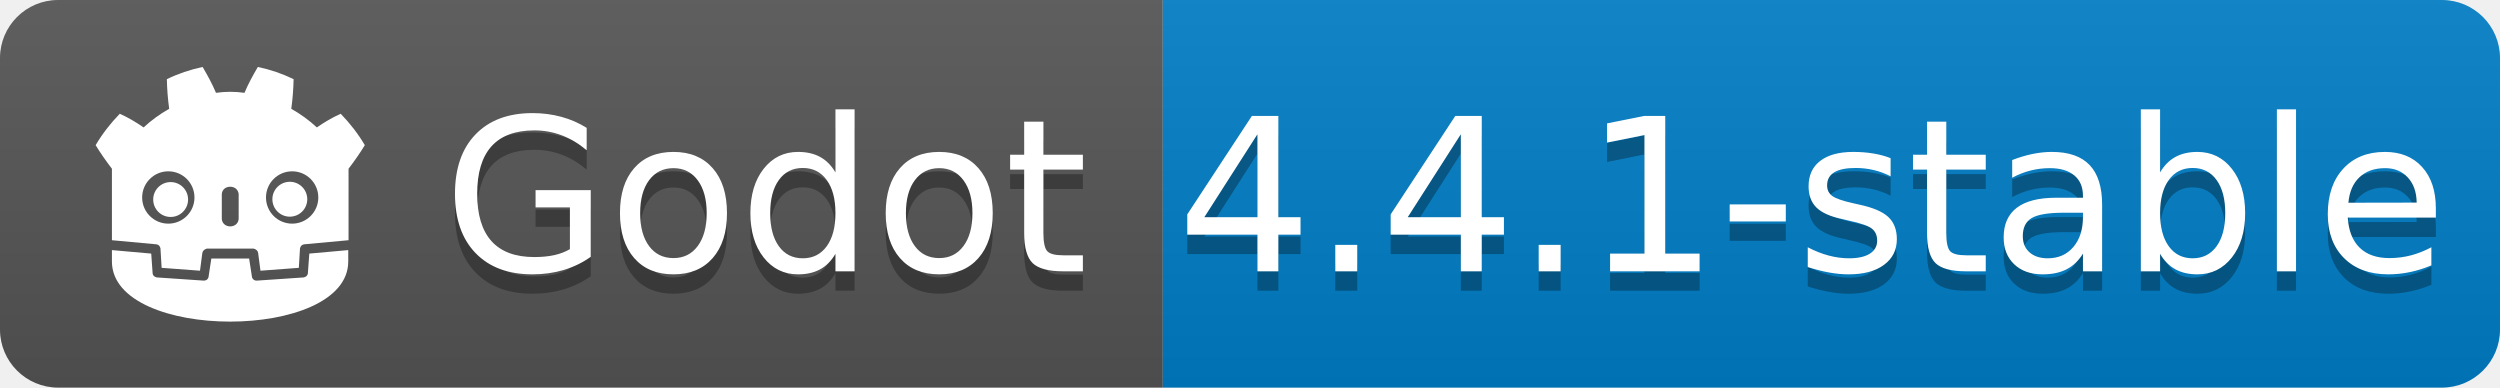
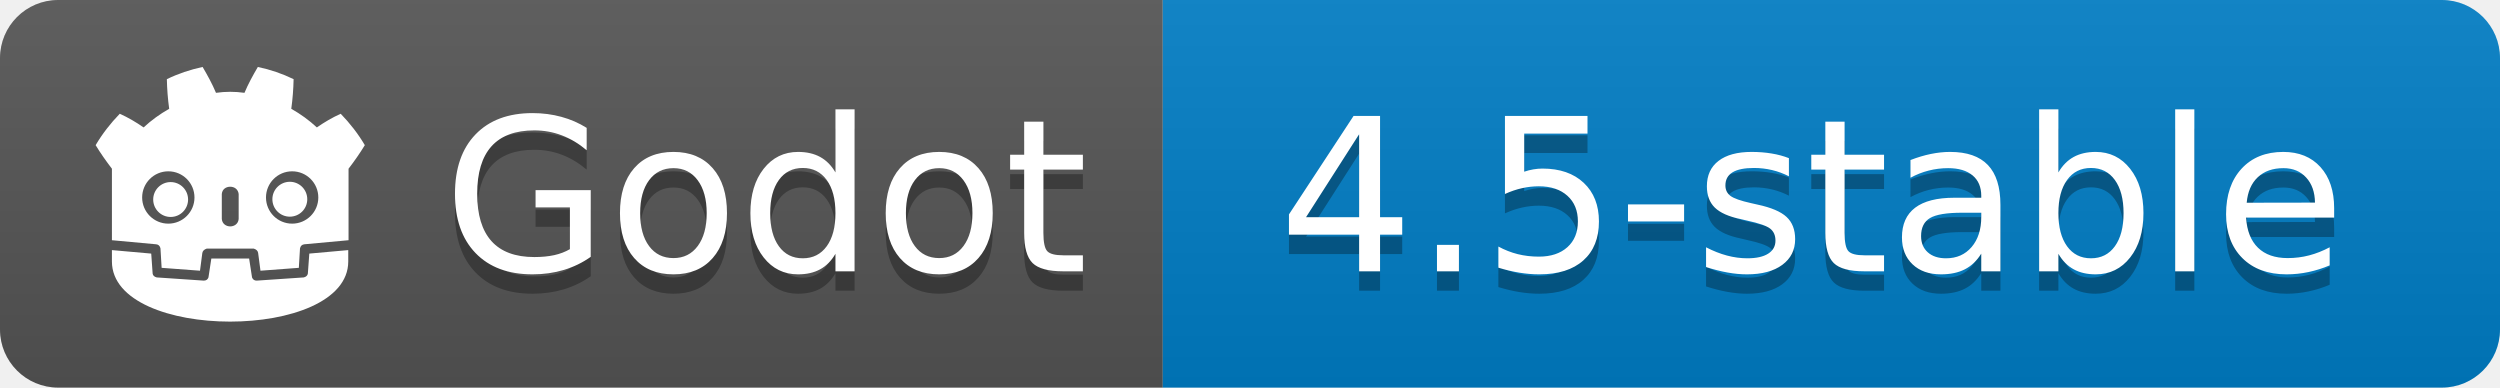
- <svg xmlns="http://www.w3.org/2000/svg" width="129" height="20" aria-label="Godot: 4.4.1-stable">
+ <svg xmlns="http://www.w3.org/2000/svg" width="129" height="20" aria-label="Godot: 4.5-stable">
  <linearGradient id="s" x2="0" y2="100%">
    <stop stop-color="#bbb" stop-opacity=".1" offset="0" />
    <stop stop-opacity=".1" offset="1" />
  </linearGradient>
  <clipPath id="r">
    <rect width="129" height="20" rx="3" fill="#fff" />
  </clipPath>
  <g clip-path="url(#r)">
    <rect width="60" height="20" fill="#555" />
    <rect x="60" width="69" height="20" fill="#007ec6" />
    <rect width="129" height="20" fill="url(#s)" />
  </g>
  <g fill="#fff" font-family="Verdana,Geneva,DejaVu Sans,sans-serif" font-size="110" text-anchor="middle" text-rendering="geometricPrecision">
    <text transform="scale(.1)" x="395" y="150" fill="#010101" fill-opacity=".3" aria-hidden="true" textLength="330">Godot</text>
    <text transform="scale(.1)" x="395" y="140" fill="#fff" textLength="330">Godot</text>
-     <text transform="scale(.1)" x="935" y="150" fill="#010101" fill-opacity=".3" aria-hidden="true" textLength="590">4.4.1-stable</text>
-     <text transform="scale(.1)" x="935" y="140" fill="#fff" textLength="590">4.4.1-stable</text>
+     <text transform="scale(.1)" x="935" y="150" fill="#010101" fill-opacity=".3" aria-hidden="true" textLength="590">4.5-stable</text>
+     <text transform="scale(.1)" x="935" y="140" fill="#fff" textLength="590">4.5-stable</text>
    <g transform="matrix(.015 0 0 .015 4.2 2.3)">
      <path d="m777 532a60 60 0 01-60 60 60 60 0 01-60-60 60 60 0 0160-60 60 60 0 0160 60zm-360-455c-43 9.3-84 23-123 42 .67 34 3.3 68 8 102-32 18-61 39-88 64-26-18-53-34-82-47-32 33-60 69-83 108 17 28 36 55 56 81v246l152 14c8 .67 13 5.4 15 14l4 67 132 9.9 8-61c1.3-7.3 6.3-12 15-15h162c8.7 2.7 14 7.6 15 15l8 61 132-9.9 4-67c2-8.7 7-13 15-14l152-14v-246c20-26 39-53 56-81-23-39-51-75-83-108-29 13-56 29-82 47-27-25-56-46-88-64 4.7-34 7.3-68 8-102-39-19-80-33-123-42-17 29-33 58-46 89-33-4.7-65-4.7-98 0-13-31-29-60-46-89zm-118 359a90 90 0 0190 90 90 90 0 01-90 90 90 90 0 01-90-90 90 90 0 0190-90zm426 0a90 90 0 0190 90 90 90 0 01-90 90 90 90 0 01-90-90 90 90 0 0190-90zm-213 53c14 0 27 8.4 29 25v86c-3 34-55 34-58 0v-86c1.5-17 15-25 29-25zm-407 218v39c0 276 813 276 813 0v-39l-134 12-5 69c-1.3 6.7-6.1 11-14 13l-162 11c-8 0-13-3.6-16-11l-10-65h-130l-9.9 65c-2.7 7.3-8 11-16 11l-162-11c-8-2-13-6.4-14-13l-4.9-69zm262-174a60 60 0 01-60 60 60 60 0 01-60-60 60 60 0 0160-60 60 60 0 0160 60z" />
    </g>
  </g>
</svg>
